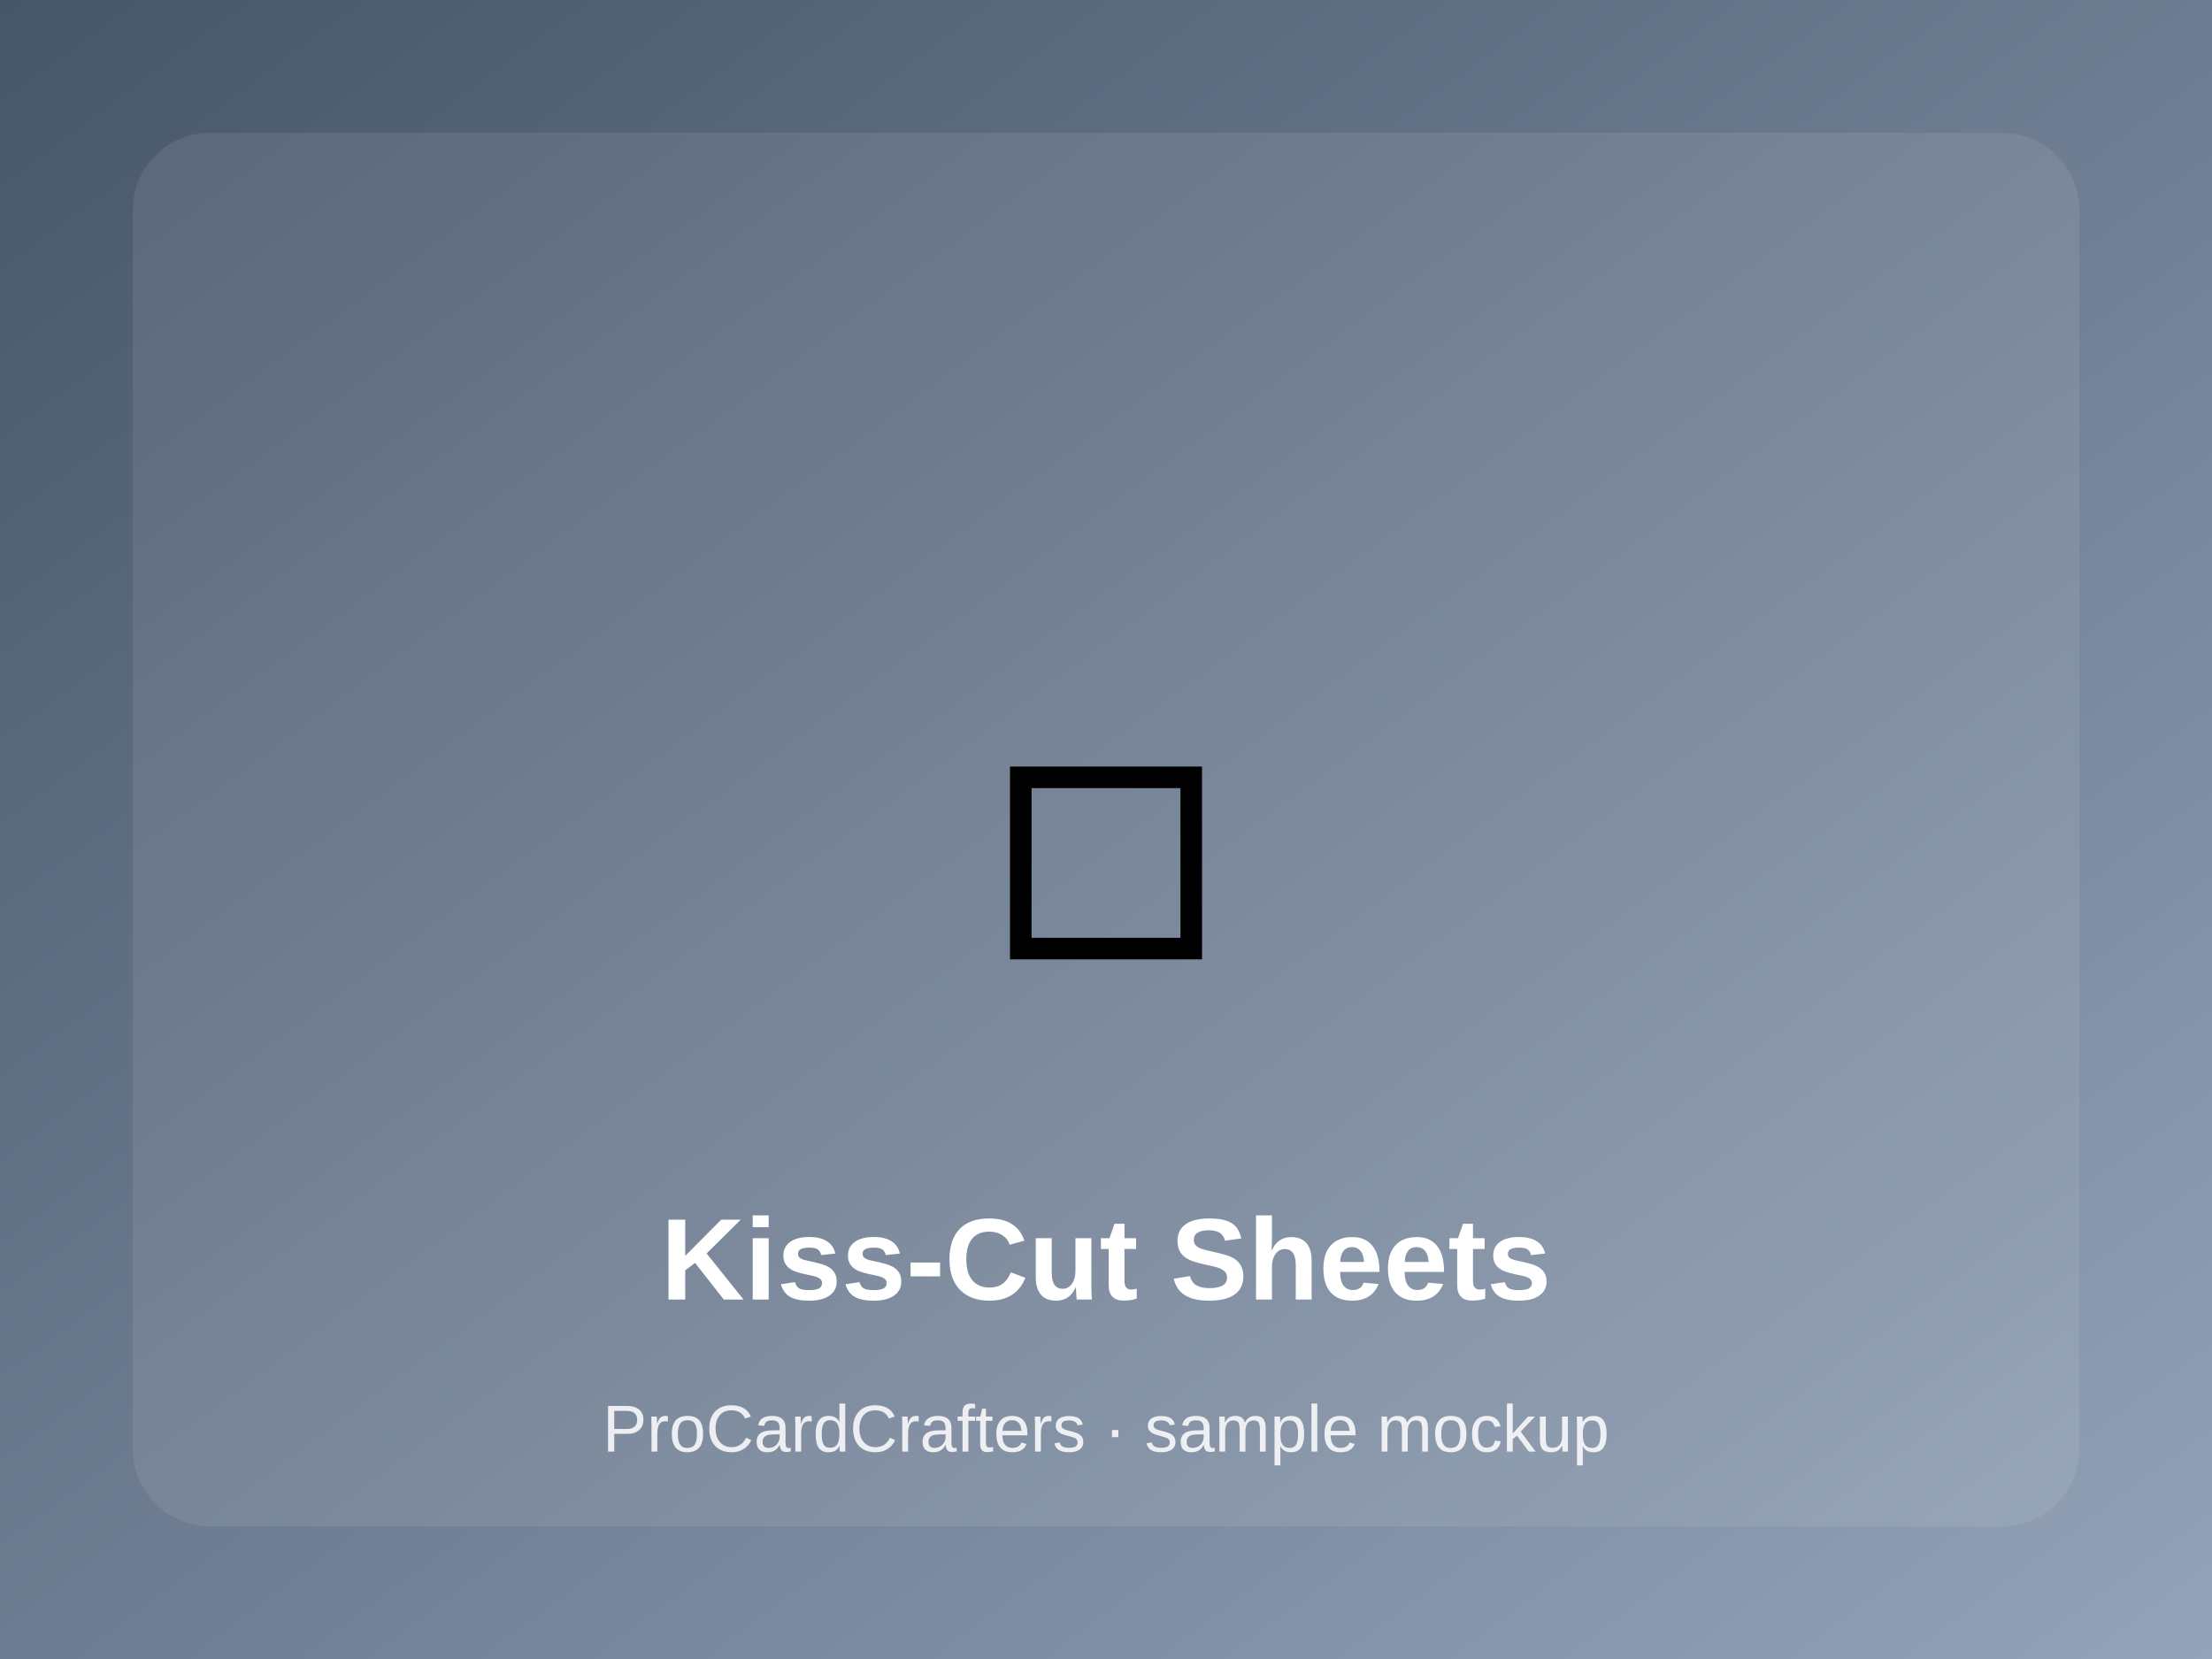
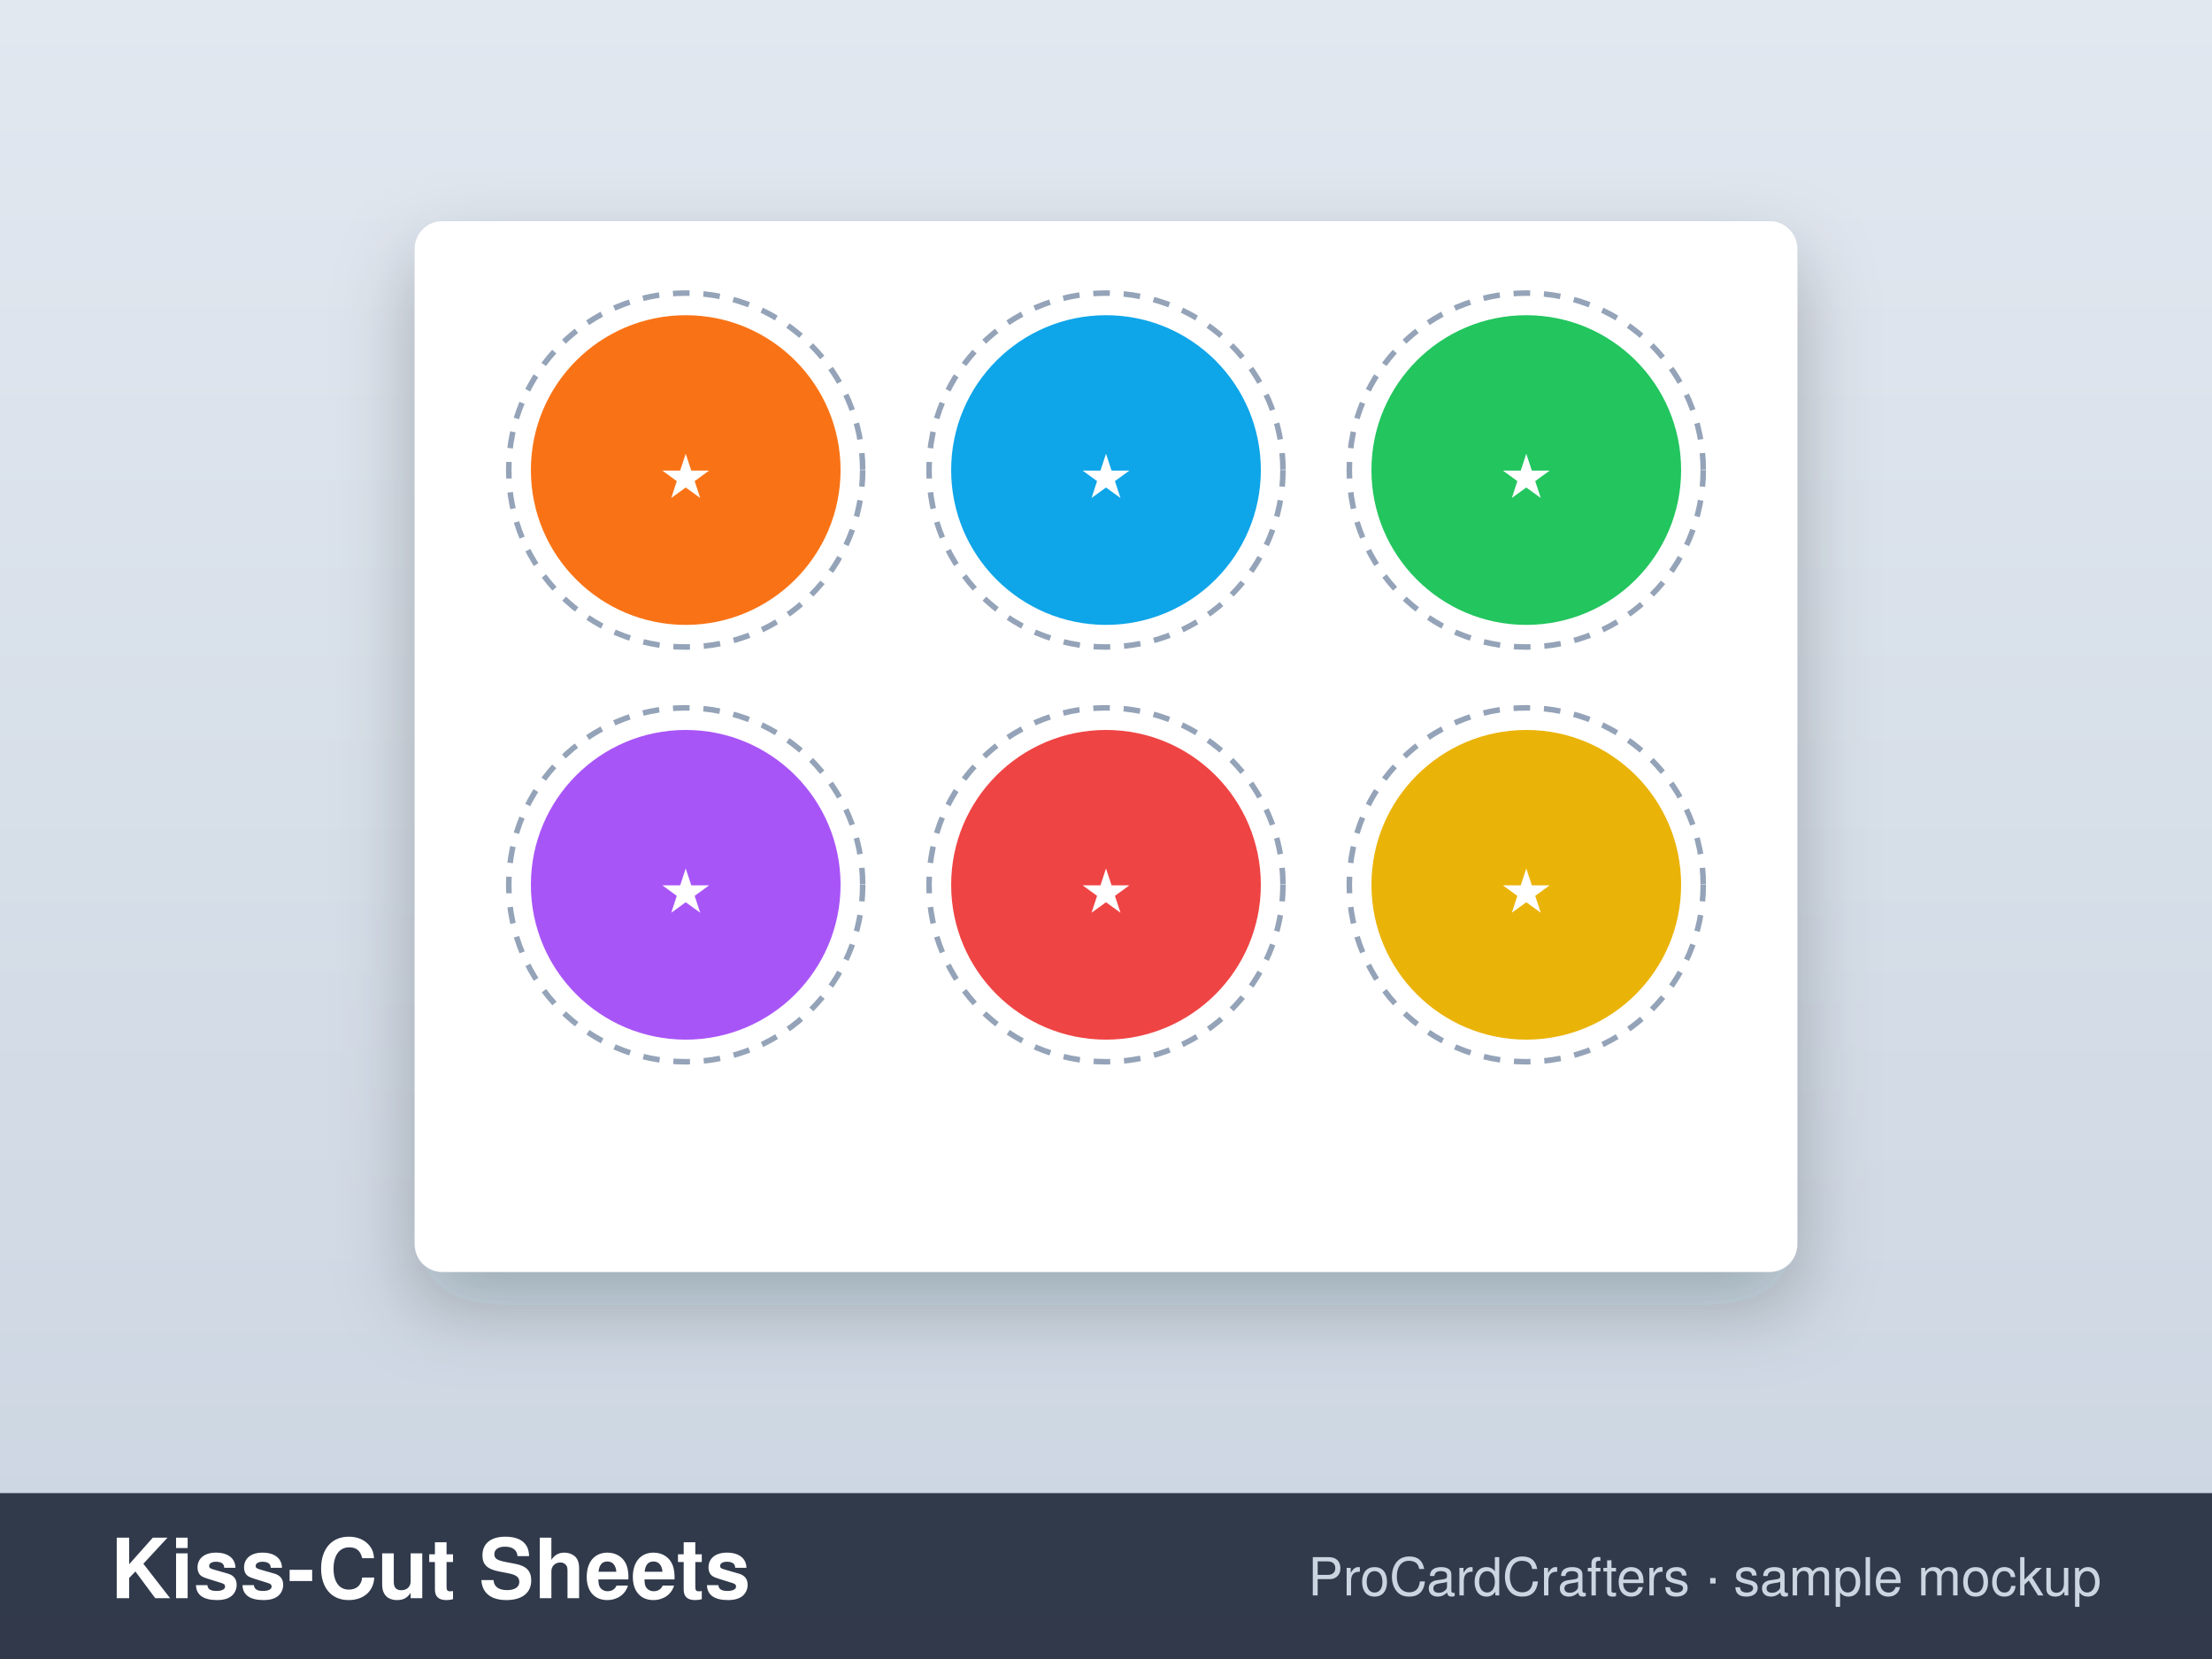
- <svg xmlns="http://www.w3.org/2000/svg" width="800" height="600" viewBox="0 0 800 600" role="img" aria-label="Kiss-Cut Sheets">
+ <svg xmlns="http://www.w3.org/2000/svg" width="800" height="600" viewBox="0 0 800 600" role="img" aria-label="Kiss-Cut Sheets (sample mockup)">
  <defs>
-     <linearGradient id="g" x1="0" y1="0" x2="1" y2="1">
-       <stop offset="0" stop-color="#475569" />
-       <stop offset="1" stop-color="#94a3b8" />
+     <linearGradient id="bg" x1="0" y1="0" x2="0" y2="1">
+       <stop offset="0" stop-color="#e2e8f0" />
+       <stop offset="1" stop-color="#cbd5e1" />
    </linearGradient>
+     <filter id="sh" x="-30%" y="-30%" width="160%" height="160%">
+       <feDropShadow dx="0" dy="12" stdDeviation="14" flood-color="#0f172a" flood-opacity="0.25" />
+     </filter>
  </defs>
-   <rect width="800" height="600" fill="url(#g)" />
-   <rect x="48" y="48" width="704" height="504" rx="28" fill="#ffffff" opacity="0.08" />
-   <text x="400" y="300" font-size="140" text-anchor="middle" dominant-baseline="central">▫️</text>
-   <text x="400" y="470" font-size="42" font-family="Arial, sans-serif" font-weight="700" fill="#ffffff" text-anchor="middle">Kiss-Cut Sheets</text>
-   <text x="400" y="525" font-size="24" font-family="Arial, sans-serif" fill="#ffffff" opacity="0.85" text-anchor="middle">ProCardCrafters · sample mockup</text>
+   <rect width="800" height="600" fill="url(#bg)" />
+   <rect x="150" y="80" width="500" height="380" rx="10" fill="#ffffff" filter="url(#sh)" />
+   <circle cx="248" cy="170" r="56" fill="#f97316" />
+   <circle cx="248" cy="170" r="64" fill="none" stroke="#94a3b8" stroke-width="2" stroke-dasharray="6 5" />
+   <text x="248" y="180" text-anchor="middle" font-family="Helvetica,Arial,sans-serif" font-size="22" font-weight="800" fill="#ffffff">★</text>
+   <circle cx="400" cy="170" r="56" fill="#0ea5e9" />
+   <circle cx="400" cy="170" r="64" fill="none" stroke="#94a3b8" stroke-width="2" stroke-dasharray="6 5" />
+   <text x="400" y="180" text-anchor="middle" font-family="Helvetica,Arial,sans-serif" font-size="22" font-weight="800" fill="#ffffff">★</text>
+   <circle cx="552" cy="170" r="56" fill="#22c55e" />
+   <circle cx="552" cy="170" r="64" fill="none" stroke="#94a3b8" stroke-width="2" stroke-dasharray="6 5" />
+   <text x="552" y="180" text-anchor="middle" font-family="Helvetica,Arial,sans-serif" font-size="22" font-weight="800" fill="#ffffff">★</text>
+   <circle cx="248" cy="320" r="56" fill="#a855f7" />
+   <circle cx="248" cy="320" r="64" fill="none" stroke="#94a3b8" stroke-width="2" stroke-dasharray="6 5" />
+   <text x="248" y="330" text-anchor="middle" font-family="Helvetica,Arial,sans-serif" font-size="22" font-weight="800" fill="#ffffff">★</text>
+   <circle cx="400" cy="320" r="56" fill="#ef4444" />
+   <circle cx="400" cy="320" r="64" fill="none" stroke="#94a3b8" stroke-width="2" stroke-dasharray="6 5" />
+   <text x="400" y="330" text-anchor="middle" font-family="Helvetica,Arial,sans-serif" font-size="22" font-weight="800" fill="#ffffff">★</text>
+   <circle cx="552" cy="320" r="56" fill="#eab308" />
+   <circle cx="552" cy="320" r="64" fill="none" stroke="#94a3b8" stroke-width="2" stroke-dasharray="6 5" />
+   <text x="552" y="330" text-anchor="middle" font-family="Helvetica,Arial,sans-serif" font-size="22" font-weight="800" fill="#ffffff">★</text>
+   <rect x="0" y="540" width="800" height="60" fill="#0f172a" opacity="0.82" />
+   <text x="40" y="578" font-family="Helvetica,Arial,sans-serif" font-size="30" font-weight="700" fill="#ffffff">Kiss-Cut Sheets</text>
+   <text x="760" y="577" text-anchor="end" font-family="Helvetica,Arial,sans-serif" font-size="19" fill="#cbd5e1">ProCardCrafters · sample mockup</text>
</svg>
